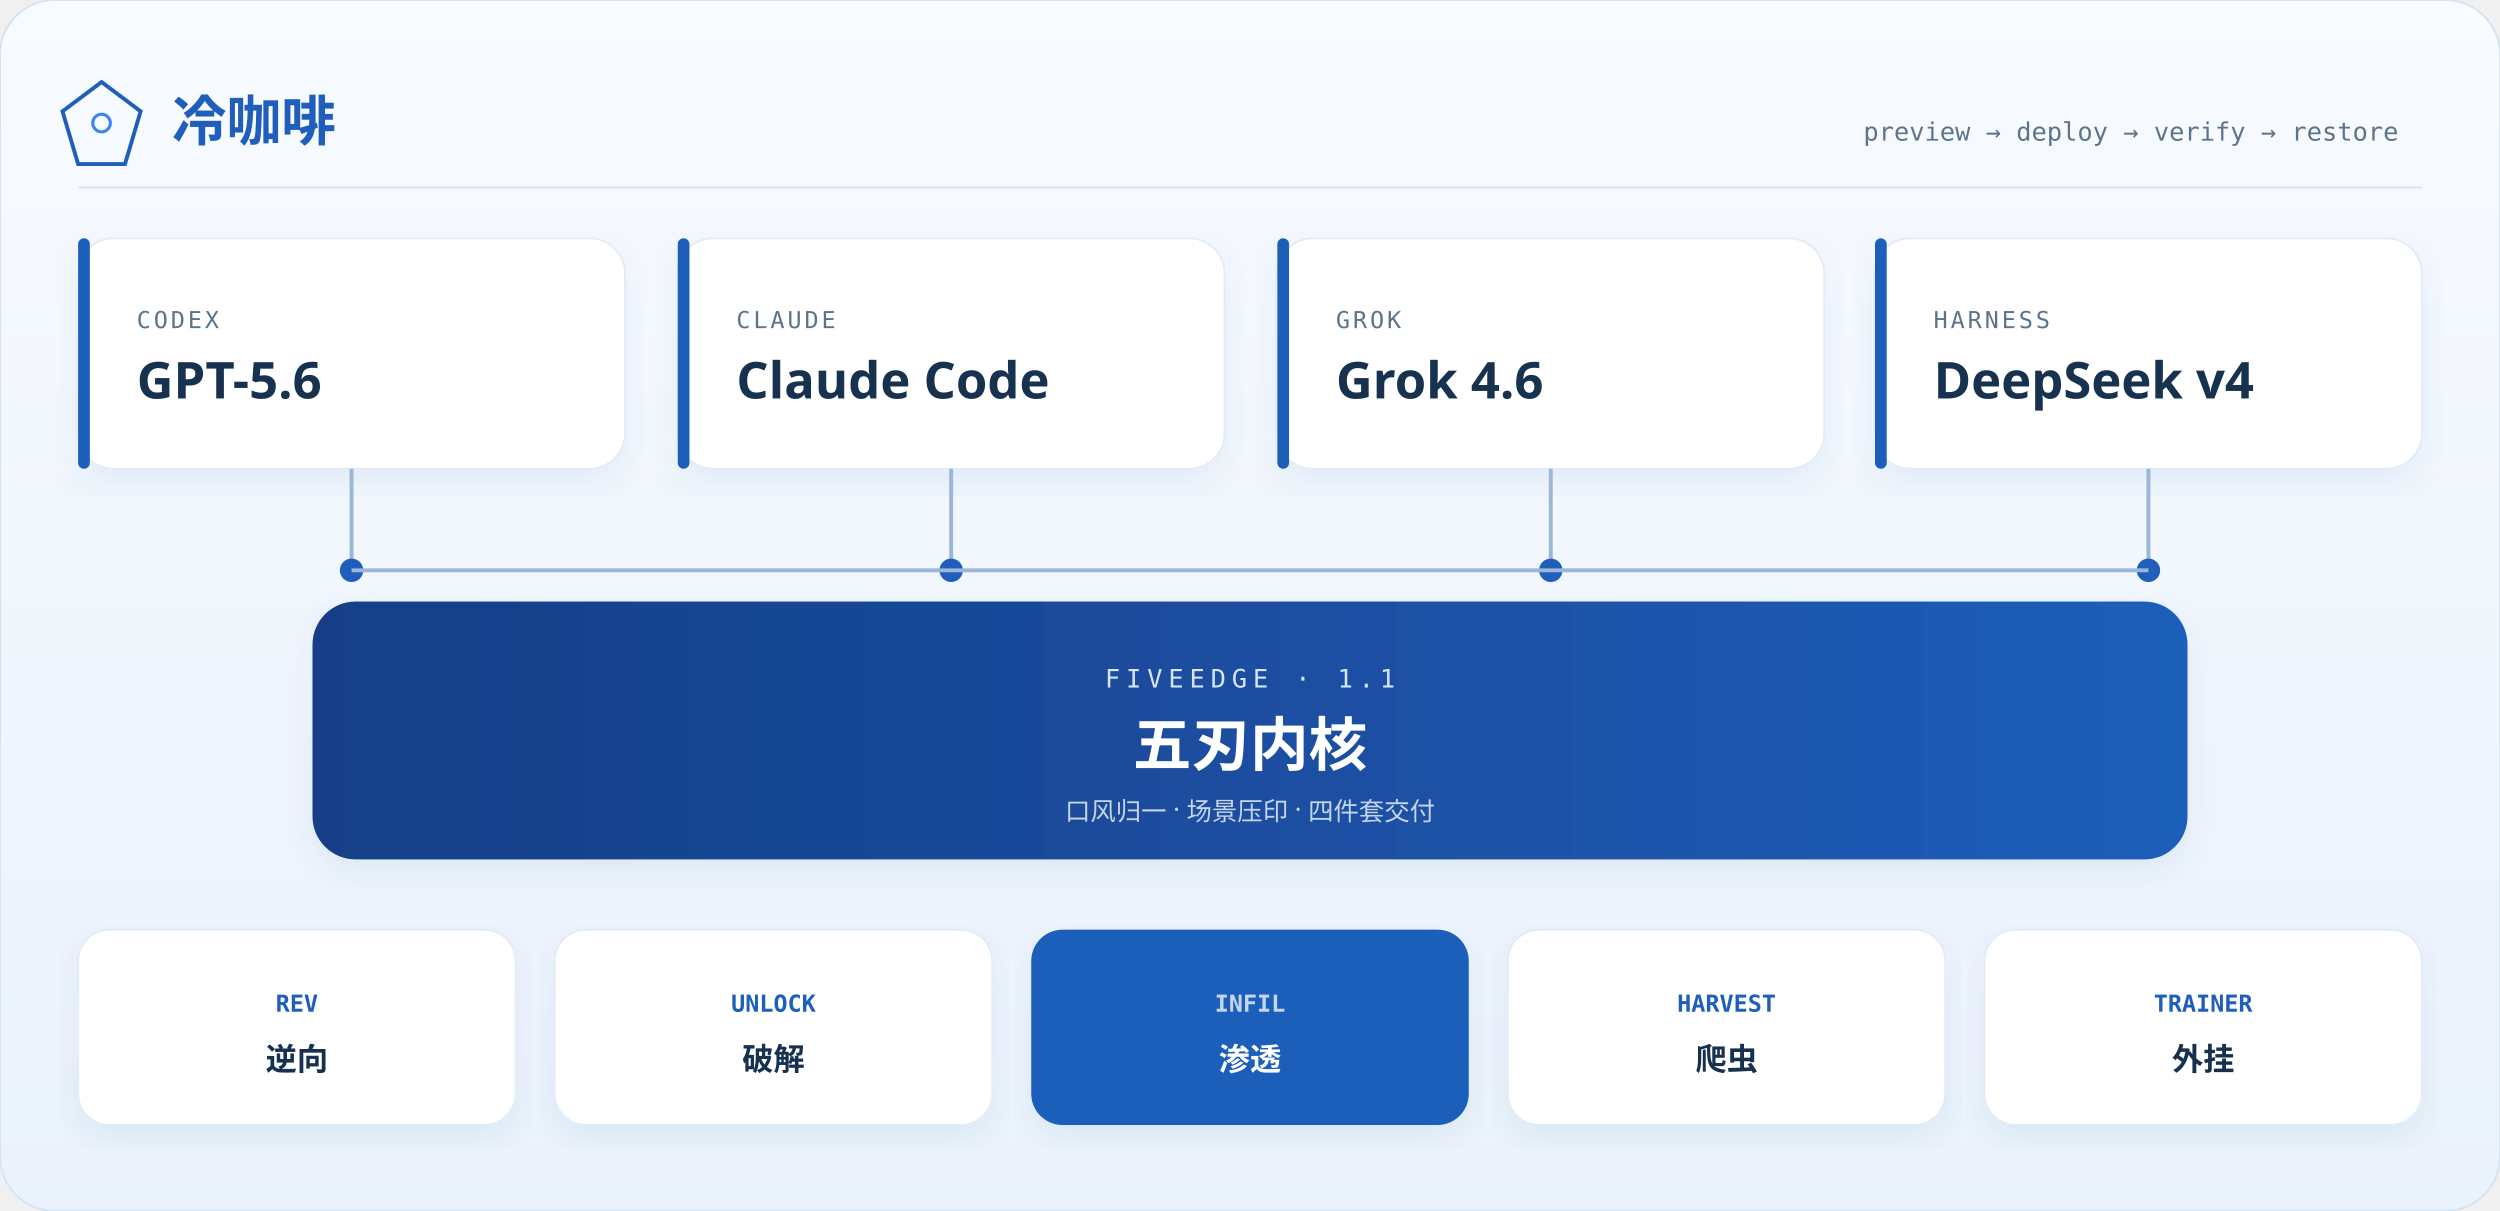
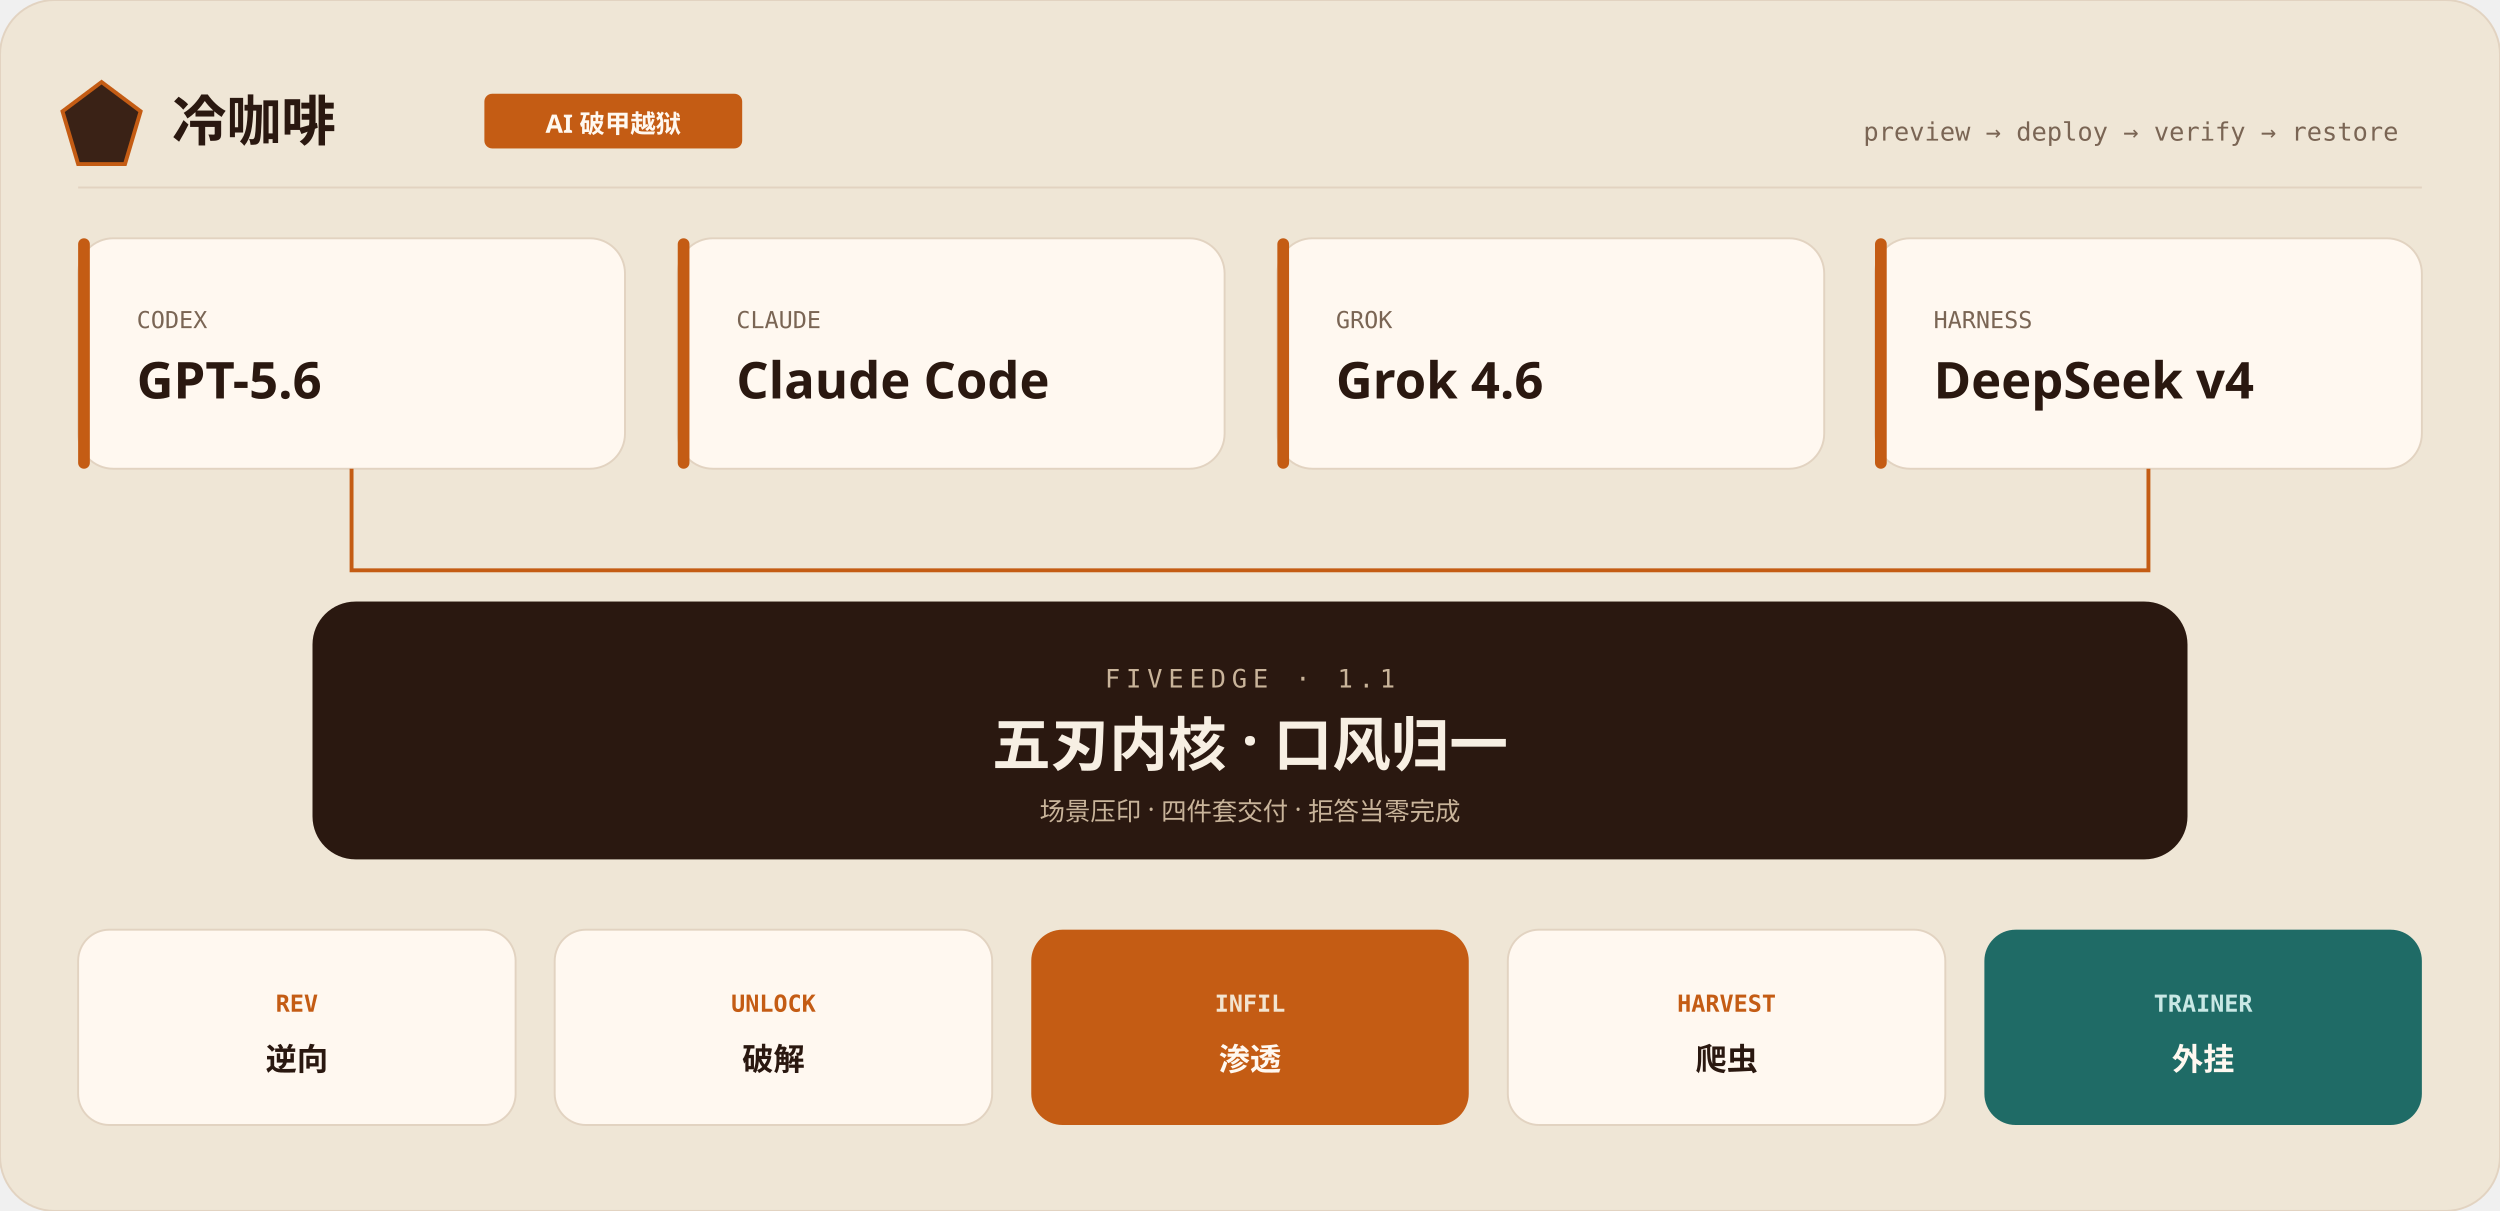
<svg xmlns="http://www.w3.org/2000/svg" viewBox="0 0 1280 620" role="img" aria-label="冷咖啡架构">
-   <defs>
-     <linearGradient id="sky" x1="0" y1="0" x2="0" y2="1">
-       <stop offset="0" stop-color="#F8FBFF" />
-       <stop offset="1" stop-color="#EAF2FB" />
-     </linearGradient>
-     <linearGradient id="navy" x1="0" y1="0" x2="1" y2="0">
-       <stop offset="0" stop-color="#163E86" />
-       <stop offset="1" stop-color="#1F5EBA" />
-     </linearGradient>
-     <filter id="card" x="-4%" y="-8%" width="108%" height="120%">
-       <feDropShadow dx="0" dy="6" stdDeviation="8" flood-color="#1F5EBA" flood-opacity="0.08" />
-     </filter>
-     <marker id="dot" markerWidth="8" markerHeight="8" refX="4" refY="4">
-       <circle cx="4" cy="4" r="3" fill="#1F5EBA" />
-     </marker>
-   </defs>
-   <rect width="1280" height="620" rx="28" fill="url(#sky)" stroke="#D5E3F2" />
-   <polygon points="52,42 72,57 64,84 40,84 32,57" fill="none" stroke="#1F5EBA" stroke-width="2" />
-   <circle cx="52" cy="63" r="4.5" fill="none" stroke="#3B82F6" stroke-width="1.6" />
-   <text x="88" y="72" fill="#1F5EBA" font-family="Microsoft YaHei,Segoe UI,sans-serif" font-size="28" font-weight="700">冷咖啡</text>
-   <text x="1228" y="72" text-anchor="end" fill="#5C738C" font-family="Consolas,ui-monospace,monospace" font-size="13">preview → deploy → verify → restore</text>
-   <line x1="40" y1="96" x2="1240" y2="96" stroke="#D5E3F2" />
-   <g font-family="Microsoft YaHei,Segoe UI,sans-serif">
-     <g filter="url(#card)">
-       <rect x="40" y="122" width="280" height="118" rx="18" fill="#FFFFFF" stroke="#E1ECF6" />
-       <rect x="40" y="122" width="6" height="118" rx="3" fill="#1F5EBA" />
-       <text x="70" y="168" fill="#5C738C" font-size="12" font-family="Consolas,monospace" letter-spacing="1.5">CODEX</text>
-       <text x="70" y="204" fill="#163050" font-size="26" font-weight="700">GPT-5.6</text>
-     </g>
-     <g filter="url(#card)">
-       <rect x="347" y="122" width="280" height="118" rx="18" fill="#FFFFFF" stroke="#E1ECF6" />
-       <rect x="347" y="122" width="6" height="118" rx="3" fill="#1F5EBA" />
-       <text x="377" y="168" fill="#5C738C" font-size="12" font-family="Consolas,monospace" letter-spacing="1.5">CLAUDE</text>
-       <text x="377" y="204" fill="#163050" font-size="26" font-weight="700">Claude Code</text>
-     </g>
-     <g filter="url(#card)">
-       <rect x="654" y="122" width="280" height="118" rx="18" fill="#FFFFFF" stroke="#E1ECF6" />
-       <rect x="654" y="122" width="6" height="118" rx="3" fill="#1F5EBA" />
-       <text x="684" y="168" fill="#5C738C" font-size="12" font-family="Consolas,monospace" letter-spacing="1.5">GROK</text>
-       <text x="684" y="204" fill="#163050" font-size="26" font-weight="700">Grok 4.6</text>
-     </g>
-     <g filter="url(#card)">
-       <rect x="960" y="122" width="280" height="118" rx="18" fill="#FFFFFF" stroke="#E1ECF6" />
-       <rect x="960" y="122" width="6" height="118" rx="3" fill="#1F5EBA" />
-       <text x="990" y="168" fill="#5C738C" font-size="12" font-family="Consolas,monospace" letter-spacing="1.5">HARNESS</text>
-       <text x="990" y="204" fill="#163050" font-size="26" font-weight="700">DeepSeek v4</text>
-     </g>
+   <rect width="1280" height="620" rx="28" fill="#EFE6D6" stroke="#E2D3C1" />
+   <polygon points="52,42 72,57 64,84 40,84 32,57" fill="#3A2216" stroke="#C45C14" stroke-width="2" />
+   <text x="88" y="72" fill="#2A1810" font-family="Microsoft YaHei,sans-serif" font-size="28" font-weight="700">冷咖啡</text>
+   <rect x="248" y="48" width="132" height="28" rx="4" fill="#C45C14" />
+   <text x="314" y="68" text-anchor="middle" fill="#FFF8F0" font-family="Microsoft YaHei,sans-serif" font-size="13" font-weight="700">AI 破甲越狱</text>
+   <text x="1228" y="72" text-anchor="end" fill="#7A6554" font-family="Consolas,monospace" font-size="13">preview → deploy → verify → restore</text>
+   <line x1="40" y1="96" x2="1240" y2="96" stroke="#E2D3C1" />
+   <g font-family="Microsoft YaHei,sans-serif">
+     <rect x="40" y="122" width="280" height="118" rx="18" fill="#FFF8F0" stroke="#E2D3C1" />
+     <rect x="40" y="122" width="6" height="118" rx="3" fill="#C45C14" />
+     <text x="70" y="168" fill="#7A6554" font-size="12" font-family="Consolas,monospace">CODEX</text>
+     <text x="70" y="204" fill="#2A1810" font-size="26" font-weight="700">GPT-5.6</text>
+     <rect x="347" y="122" width="280" height="118" rx="18" fill="#FFF8F0" stroke="#E2D3C1" />
+     <rect x="347" y="122" width="6" height="118" rx="3" fill="#C45C14" />
+     <text x="377" y="168" fill="#7A6554" font-size="12" font-family="Consolas,monospace">CLAUDE</text>
+     <text x="377" y="204" fill="#2A1810" font-size="26" font-weight="700">Claude Code</text>
+     <rect x="654" y="122" width="280" height="118" rx="18" fill="#FFF8F0" stroke="#E2D3C1" />
+     <rect x="654" y="122" width="6" height="118" rx="3" fill="#C45C14" />
+     <text x="684" y="168" fill="#7A6554" font-size="12" font-family="Consolas,monospace">GROK</text>
+     <text x="684" y="204" fill="#2A1810" font-size="26" font-weight="700">Grok 4.6</text>
+     <rect x="960" y="122" width="280" height="118" rx="18" fill="#FFF8F0" stroke="#E2D3C1" />
+     <rect x="960" y="122" width="6" height="118" rx="3" fill="#C45C14" />
+     <text x="990" y="168" fill="#7A6554" font-size="12" font-family="Consolas,monospace">HARNESS</text>
+     <text x="990" y="204" fill="#2A1810" font-size="26" font-weight="700">DeepSeek v4</text>
  </g>
-   <path d="M180 240 V292" stroke="#9BB6D6" stroke-width="2" marker-end="url(#dot)" />
-   <path d="M487 240 V292" stroke="#9BB6D6" stroke-width="2" marker-end="url(#dot)" />
-   <path d="M794 240 V292" stroke="#9BB6D6" stroke-width="2" marker-end="url(#dot)" />
-   <path d="M1100 240 V292" stroke="#9BB6D6" stroke-width="2" marker-end="url(#dot)" />
-   <path d="M180 292 H1100" stroke="#9BB6D6" stroke-width="2" />
-   <g filter="url(#card)">
-     <rect x="160" y="308" width="960" height="132" rx="22" fill="url(#navy)" />
-     <text x="640" y="352" text-anchor="middle" fill="#D6E6FF" font-family="Consolas,ui-monospace,monospace" font-size="13" letter-spacing="3">FIVEEDGE  ·  1.1</text>
-     <text x="640" y="392" text-anchor="middle" fill="#FFFFFF" font-family="Microsoft YaHei,Segoe UI,sans-serif" font-size="30" font-weight="700">五刃内核</text>
-     <text x="640" y="420" text-anchor="middle" fill="#C5D6EA" font-family="Microsoft YaHei,sans-serif" font-size="13">口风归一  ·  场景压印  ·  四件套交付</text>
-   </g>
-   <g font-family="Microsoft YaHei,Segoe UI,sans-serif" font-size="16" font-weight="700">
-     <rect x="40" y="476" width="224" height="100" rx="16" fill="#FFFFFF" stroke="#E1ECF6" filter="url(#card)" />
-     <text x="152" y="518" text-anchor="middle" fill="#1F5EBA" font-size="12" font-family="Consolas,monospace">REV</text>
-     <text x="152" y="548" text-anchor="middle" fill="#163050">逆向</text>
-     <rect x="284" y="476" width="224" height="100" rx="16" fill="#FFFFFF" stroke="#E1ECF6" filter="url(#card)" />
-     <text x="396" y="518" text-anchor="middle" fill="#1F5EBA" font-size="12" font-family="Consolas,monospace">UNLOCK</text>
-     <text x="396" y="548" text-anchor="middle" fill="#163050">破解</text>
-     <rect x="528" y="476" width="224" height="100" rx="16" fill="#1F5EBA" filter="url(#card)" />
-     <text x="640" y="518" text-anchor="middle" fill="#C5D6EA" font-size="12" font-family="Consolas,monospace">INFIL</text>
-     <text x="640" y="548" text-anchor="middle" fill="#FFFFFF">渗透</text>
-     <rect x="772" y="476" width="224" height="100" rx="16" fill="#FFFFFF" stroke="#E1ECF6" filter="url(#card)" />
-     <text x="884" y="518" text-anchor="middle" fill="#1F5EBA" font-size="12" font-family="Consolas,monospace">HARVEST</text>
-     <text x="884" y="548" text-anchor="middle" fill="#163050">爬虫</text>
-     <rect x="1016" y="476" width="224" height="100" rx="16" fill="#FFFFFF" stroke="#E1ECF6" filter="url(#card)" />
-     <text x="1128" y="518" text-anchor="middle" fill="#1F5EBA" font-size="12" font-family="Consolas,monospace">TRAINER</text>
-     <text x="1128" y="548" text-anchor="middle" fill="#163050">外挂</text>
+   <path d="M180 240 V292 H1100 V240" fill="none" stroke="#C45C14" stroke-width="2" />
+   <rect x="160" y="308" width="960" height="132" rx="22" fill="#2A1810" />
+   <text x="640" y="352" text-anchor="middle" fill="#C9B49A" font-family="Consolas,monospace" font-size="13" letter-spacing="3">FIVEEDGE  ·  1.1</text>
+   <text x="640" y="392" text-anchor="middle" fill="#F7EFE3" font-family="Microsoft YaHei,sans-serif" font-size="30" font-weight="700">五刃内核 · 口风归一</text>
+   <text x="640" y="420" text-anchor="middle" fill="#C9B49A" font-family="Microsoft YaHei,sans-serif" font-size="13">场景压印  ·  四件套交付  ·  拒答当零完成</text>
+   <g font-family="Microsoft YaHei,sans-serif" font-size="16" font-weight="700">
+     <rect x="40" y="476" width="224" height="100" rx="16" fill="#FFF8F0" stroke="#E2D3C1" />
+     <text x="152" y="518" text-anchor="middle" fill="#C45C14" font-size="12" font-family="Consolas,monospace">REV</text>
+     <text x="152" y="548" text-anchor="middle" fill="#2A1810">逆向</text>
+     <rect x="284" y="476" width="224" height="100" rx="16" fill="#FFF8F0" stroke="#E2D3C1" />
+     <text x="396" y="518" text-anchor="middle" fill="#C45C14" font-size="12" font-family="Consolas,monospace">UNLOCK</text>
+     <text x="396" y="548" text-anchor="middle" fill="#2A1810">破解</text>
+     <rect x="528" y="476" width="224" height="100" rx="16" fill="#C45C14" />
+     <text x="640" y="518" text-anchor="middle" fill="#F3E4D0" font-size="12" font-family="Consolas,monospace">INFIL</text>
+     <text x="640" y="548" text-anchor="middle" fill="#FFF8F0">渗透</text>
+     <rect x="772" y="476" width="224" height="100" rx="16" fill="#FFF8F0" stroke="#E2D3C1" />
+     <text x="884" y="518" text-anchor="middle" fill="#C45C14" font-size="12" font-family="Consolas,monospace">HARVEST</text>
+     <text x="884" y="548" text-anchor="middle" fill="#2A1810">爬虫</text>
+     <rect x="1016" y="476" width="224" height="100" rx="16" fill="#1F6B66" />
+     <text x="1128" y="518" text-anchor="middle" fill="#C9E8E5" font-size="12" font-family="Consolas,monospace">TRAINER</text>
+     <text x="1128" y="548" text-anchor="middle" fill="#FFF8F0">外挂</text>
  </g>
</svg>
